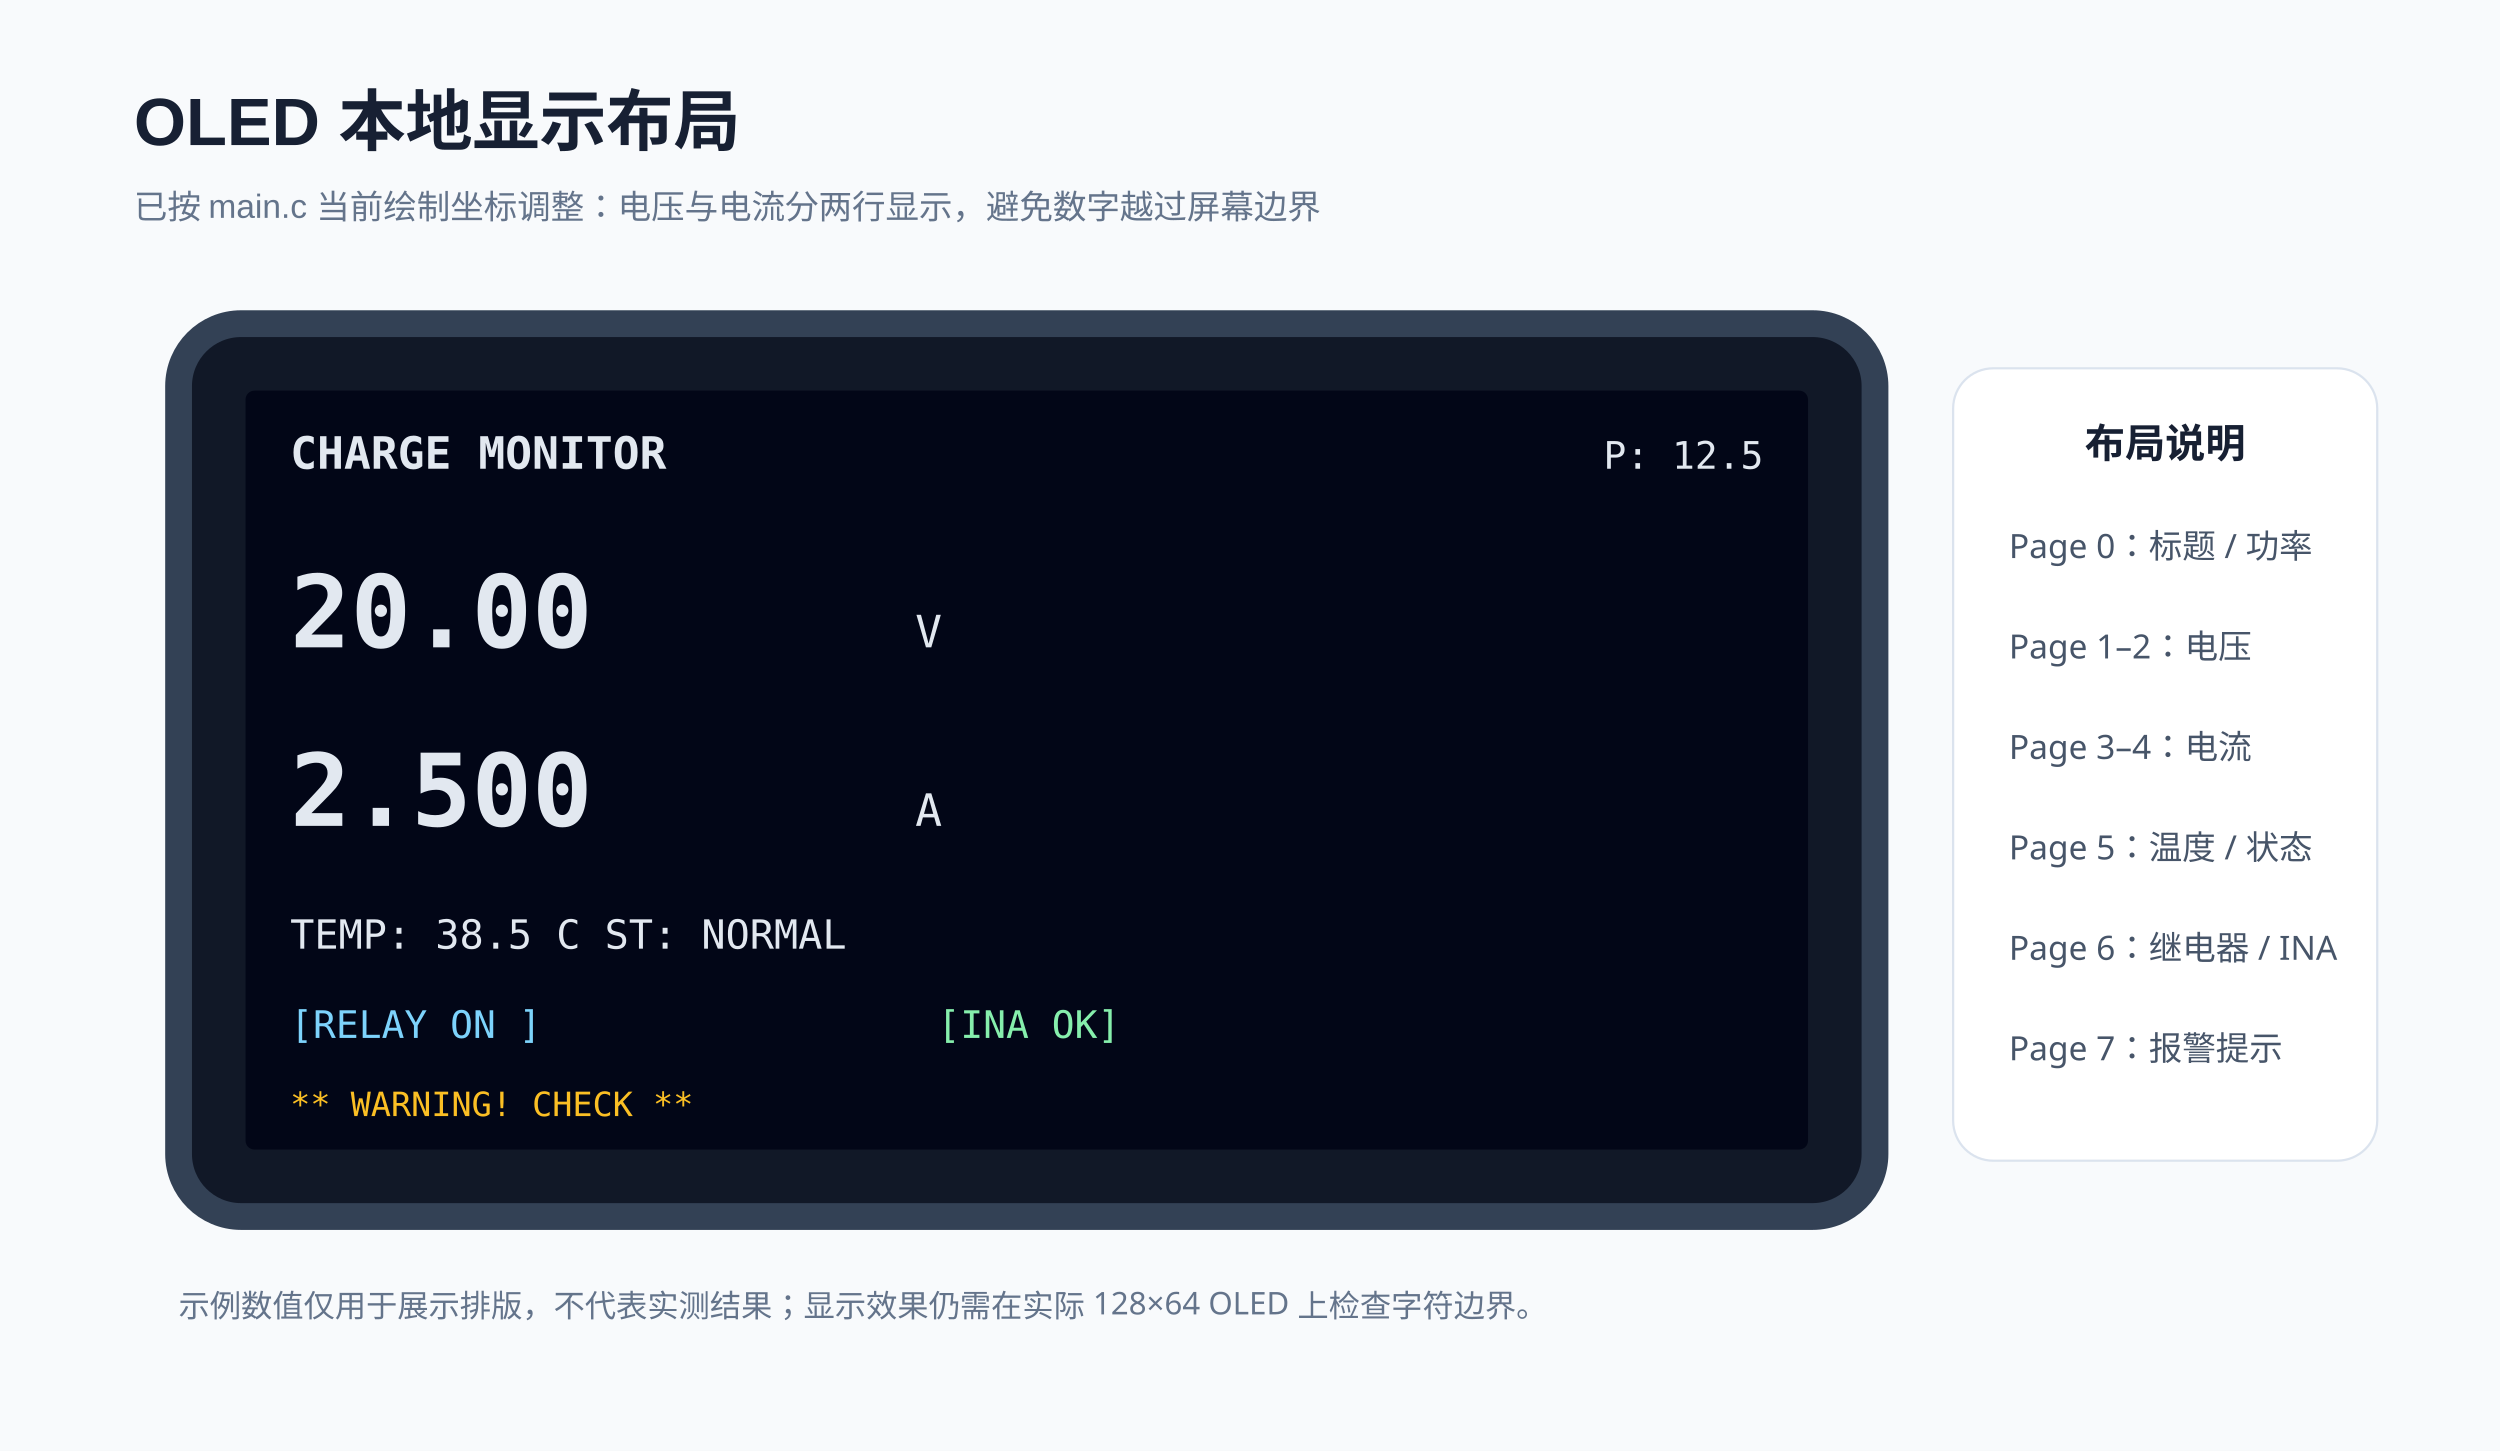
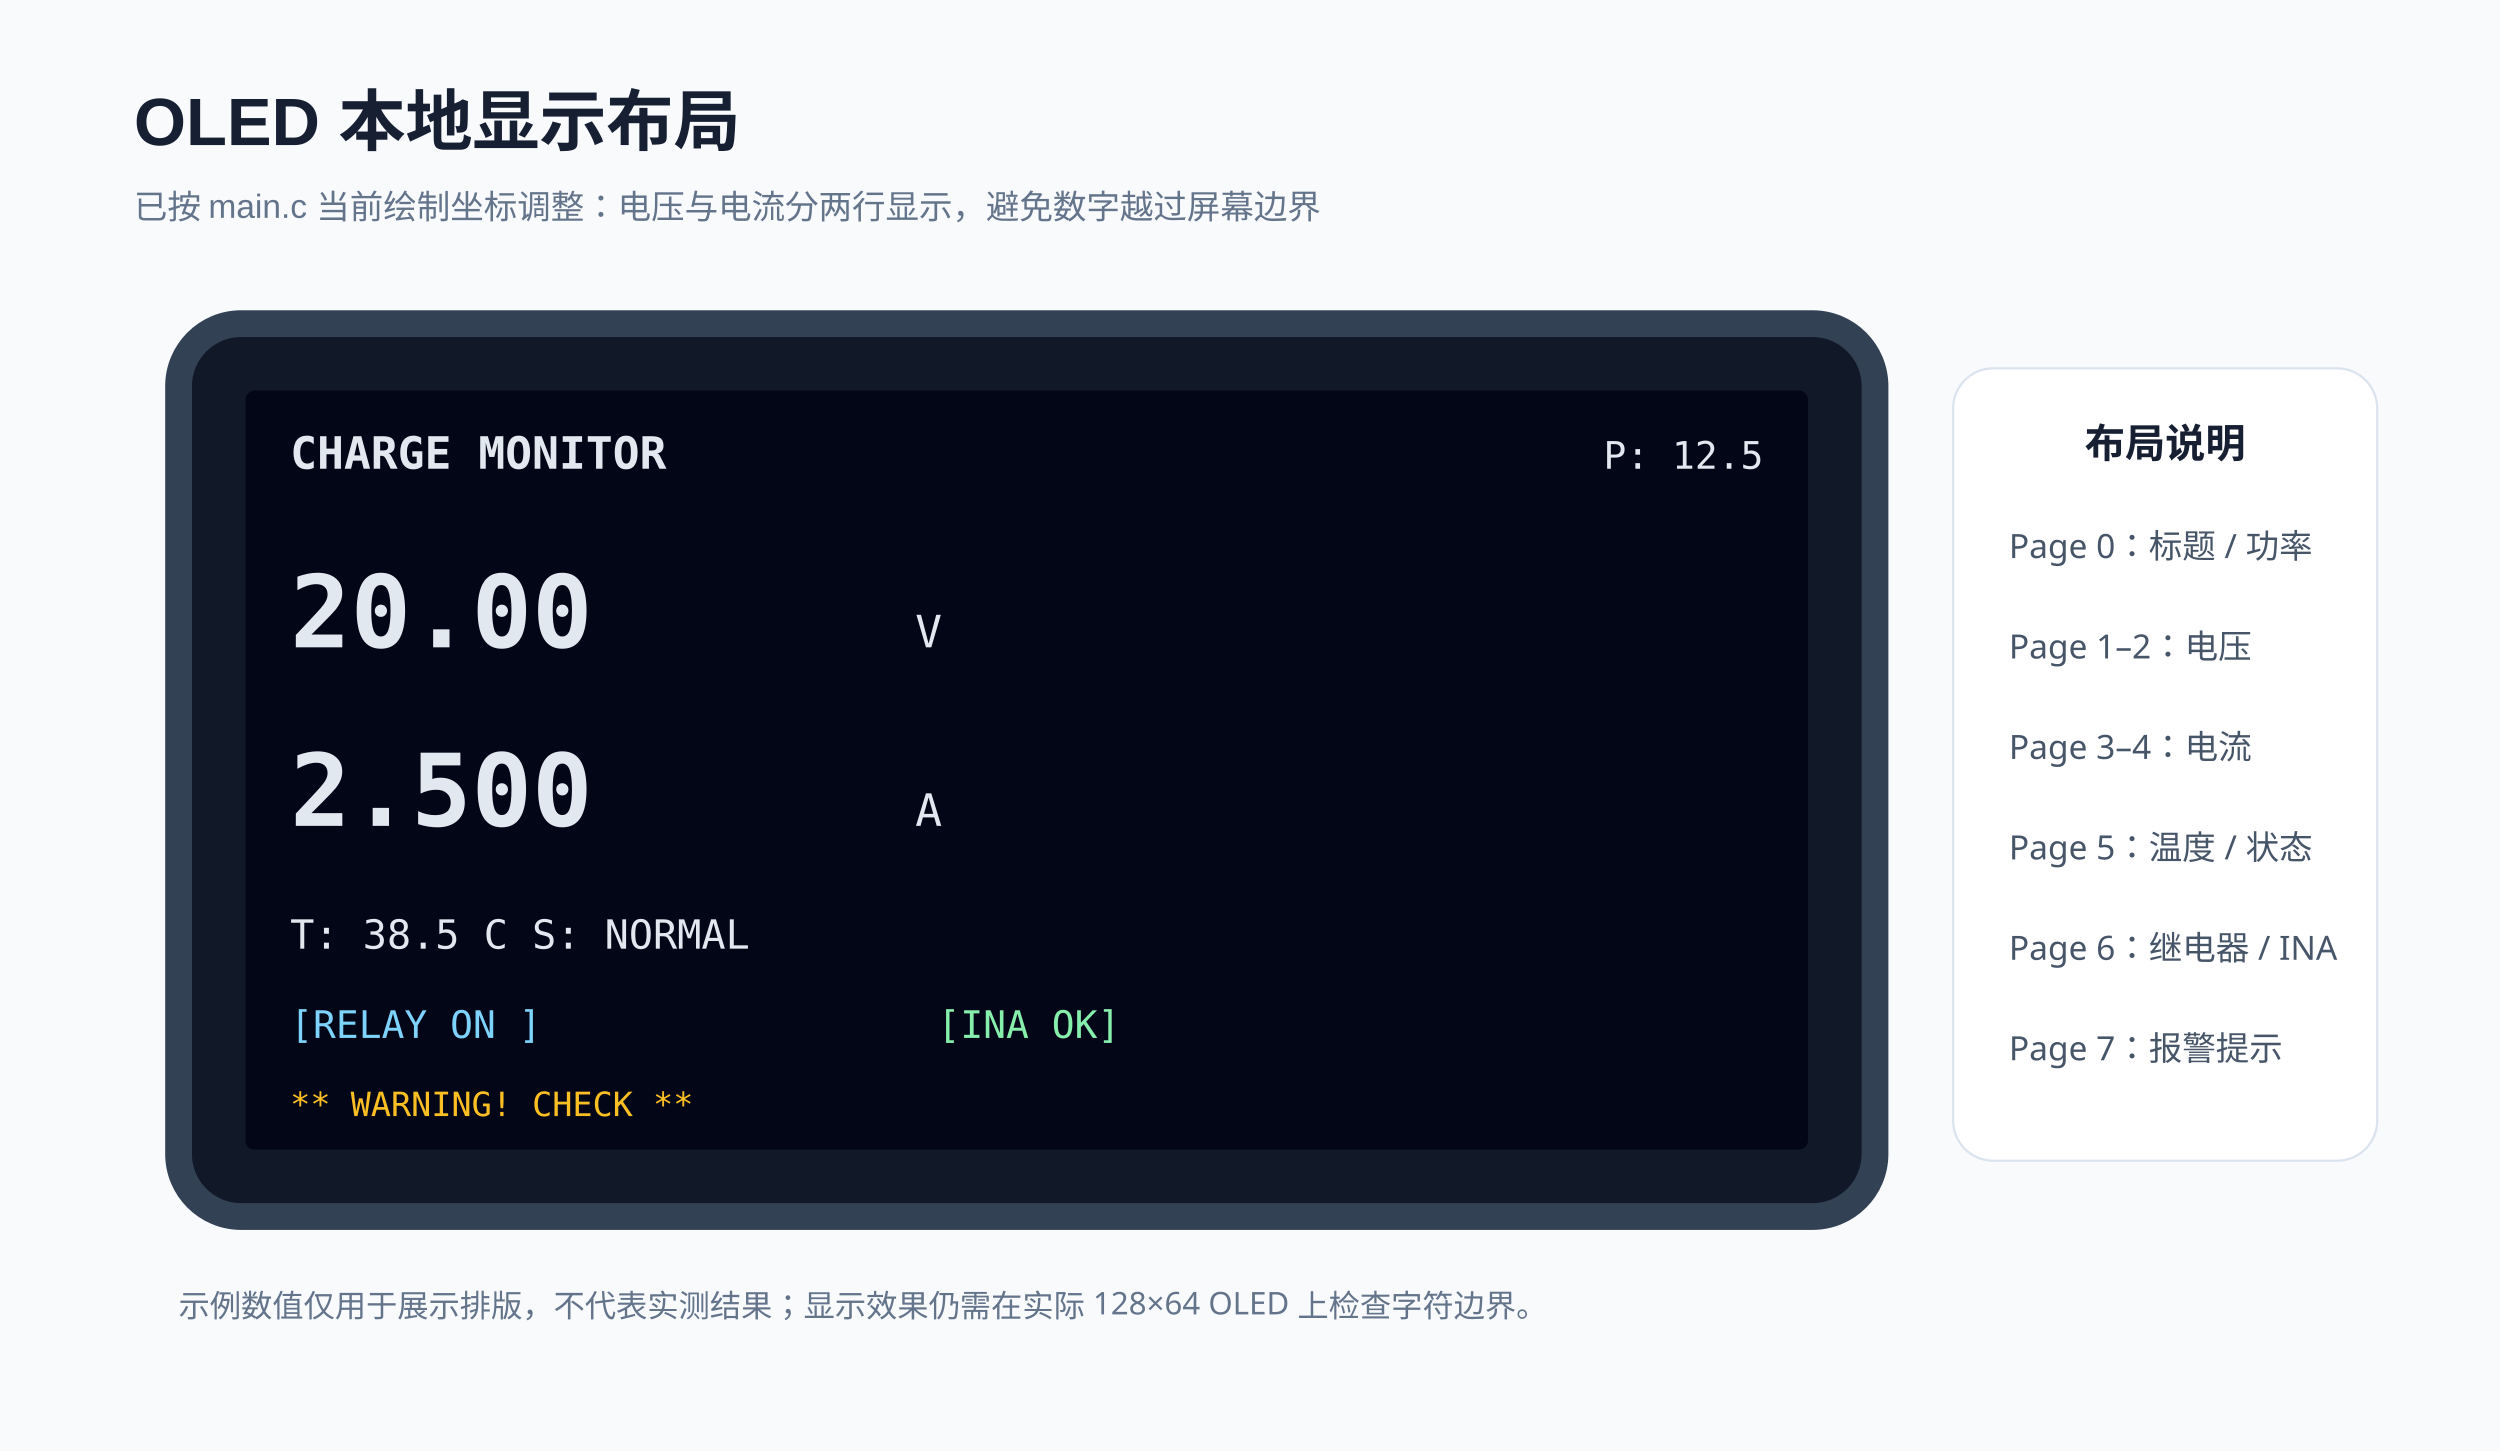
<svg xmlns="http://www.w3.org/2000/svg" width="1120" height="650" viewBox="0 0 1120 650">
  <rect width="1120" height="650" fill="#f8fafc" />
  <text x="60" y="65" font-family="Microsoft YaHei,Arial" font-size="30" font-weight="700" fill="#172033">OLED 本地显示布局</text>
  <text x="60" y="98" font-family="Microsoft YaHei,Arial" font-size="15" fill="#64748b">已按 main.c 当前绘制坐标调整：电压与电流分两行显示，避免数字越过屏幕边界</text>
  <rect x="80" y="145" width="760" height="400" rx="28" fill="#111827" stroke="#334155" stroke-width="12" />
  <rect x="110" y="175" width="700" height="340" rx="4" fill="#020617" />
  <g font-family="Consolas,monospace" fill="#e2e8f0">
    <text x="130" y="210" font-size="20" font-weight="700">CHARGE MONITOR</text>
    <text x="790" y="210" font-size="17" text-anchor="end">P: 12.5</text>
    <text x="130" y="290" font-size="45" font-weight="700">20.00</text>
    <text x="410" y="290" font-size="20">V</text>
    <text x="130" y="370" font-size="45" font-weight="700">2.500</text>
    <text x="410" y="370" font-size="20">A</text>
-     <text x="130" y="425" font-size="18">TEMP: 38.5 C  ST: NORMAL</text>
+     <text x="130" y="425" font-size="18">T: 38.5 C  S: NORMAL</text>
    <text x="130" y="465" font-size="17" fill="#7dd3fc">[RELAY ON ]</text>
    <text x="420" y="465" font-size="17" fill="#86efac">[INA OK]</text>
    <text x="130" y="500" font-size="15" fill="#fbbf24">** WARNING! CHECK **</text>
  </g>
  <rect x="875" y="165" width="190" height="355" rx="18" fill="#fff" stroke="#dbe3ee" />
  <text x="970" y="205" text-anchor="middle" font-family="Microsoft YaHei" font-size="18" font-weight="700" fill="#172033">布局说明</text>
  <g font-family="Microsoft YaHei" font-size="15" fill="#475569">
    <text x="900" y="250">Page 0：标题 / 功率</text>
    <text x="900" y="295">Page 1–2：电压</text>
    <text x="900" y="340">Page 3–4：电流</text>
    <text x="900" y="385">Page 5：温度 / 状态</text>
    <text x="900" y="430">Page 6：继电器 / INA</text>
    <text x="900" y="475">Page 7：报警提示</text>
  </g>
  <text x="80" y="590" font-family="Microsoft YaHei" font-size="14" fill="#64748b">示例数值仅用于展示排版，不代表实测结果；显示效果仍需在实际 128×64 OLED 上检查字符边界。</text>
</svg>
